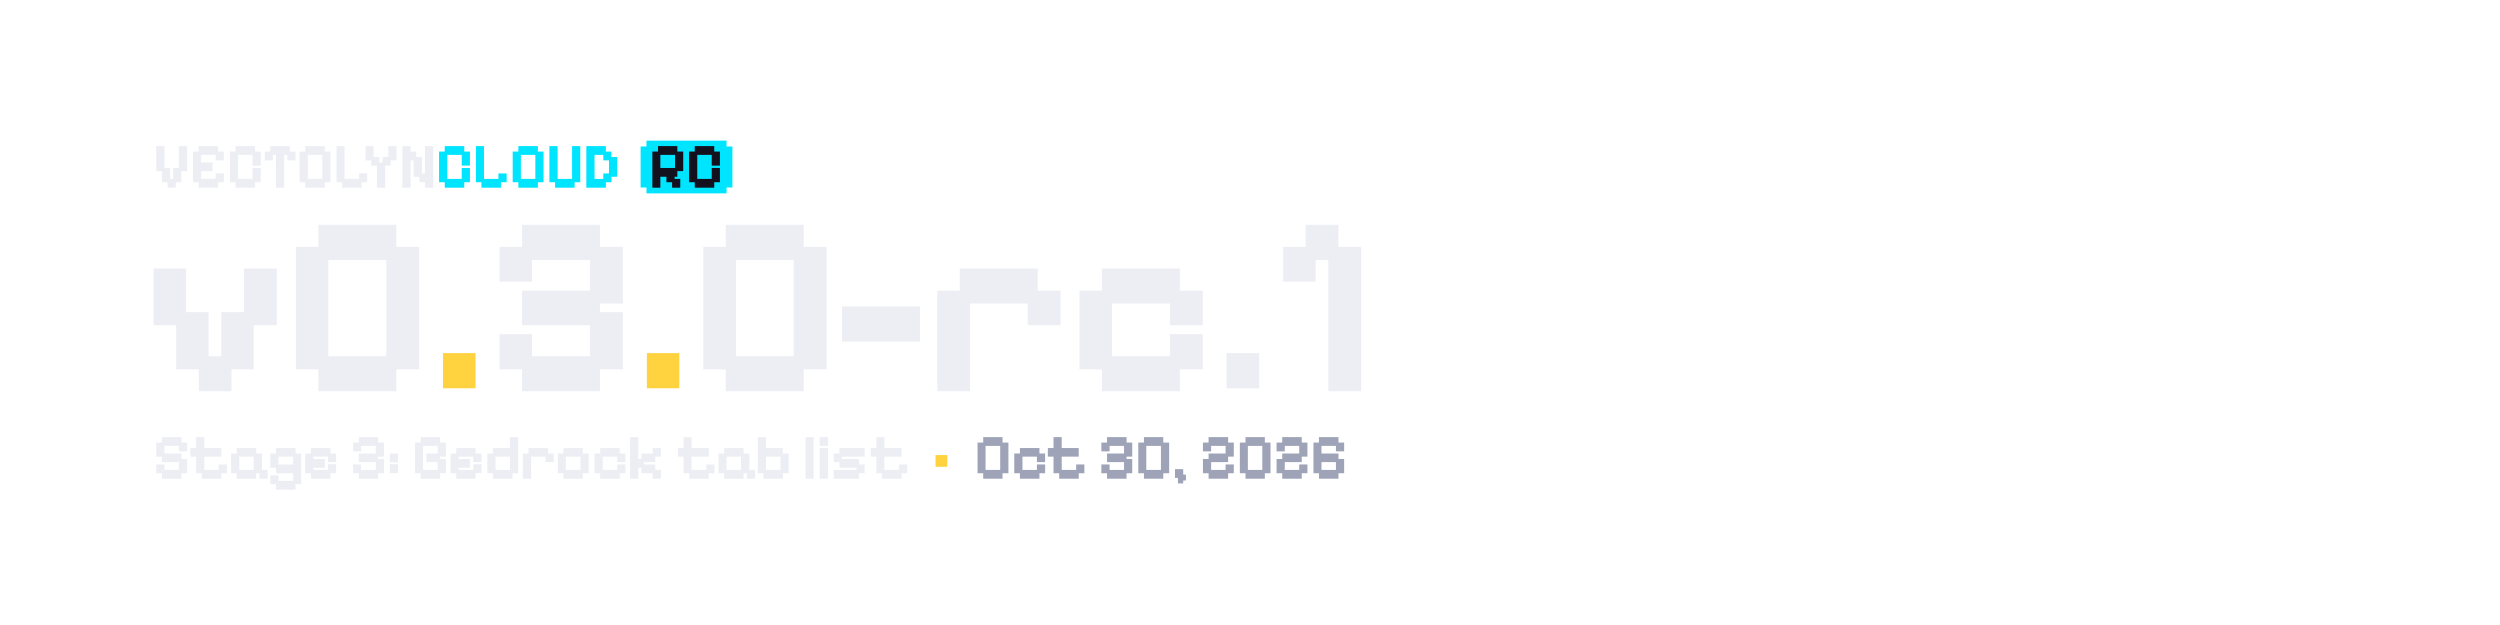
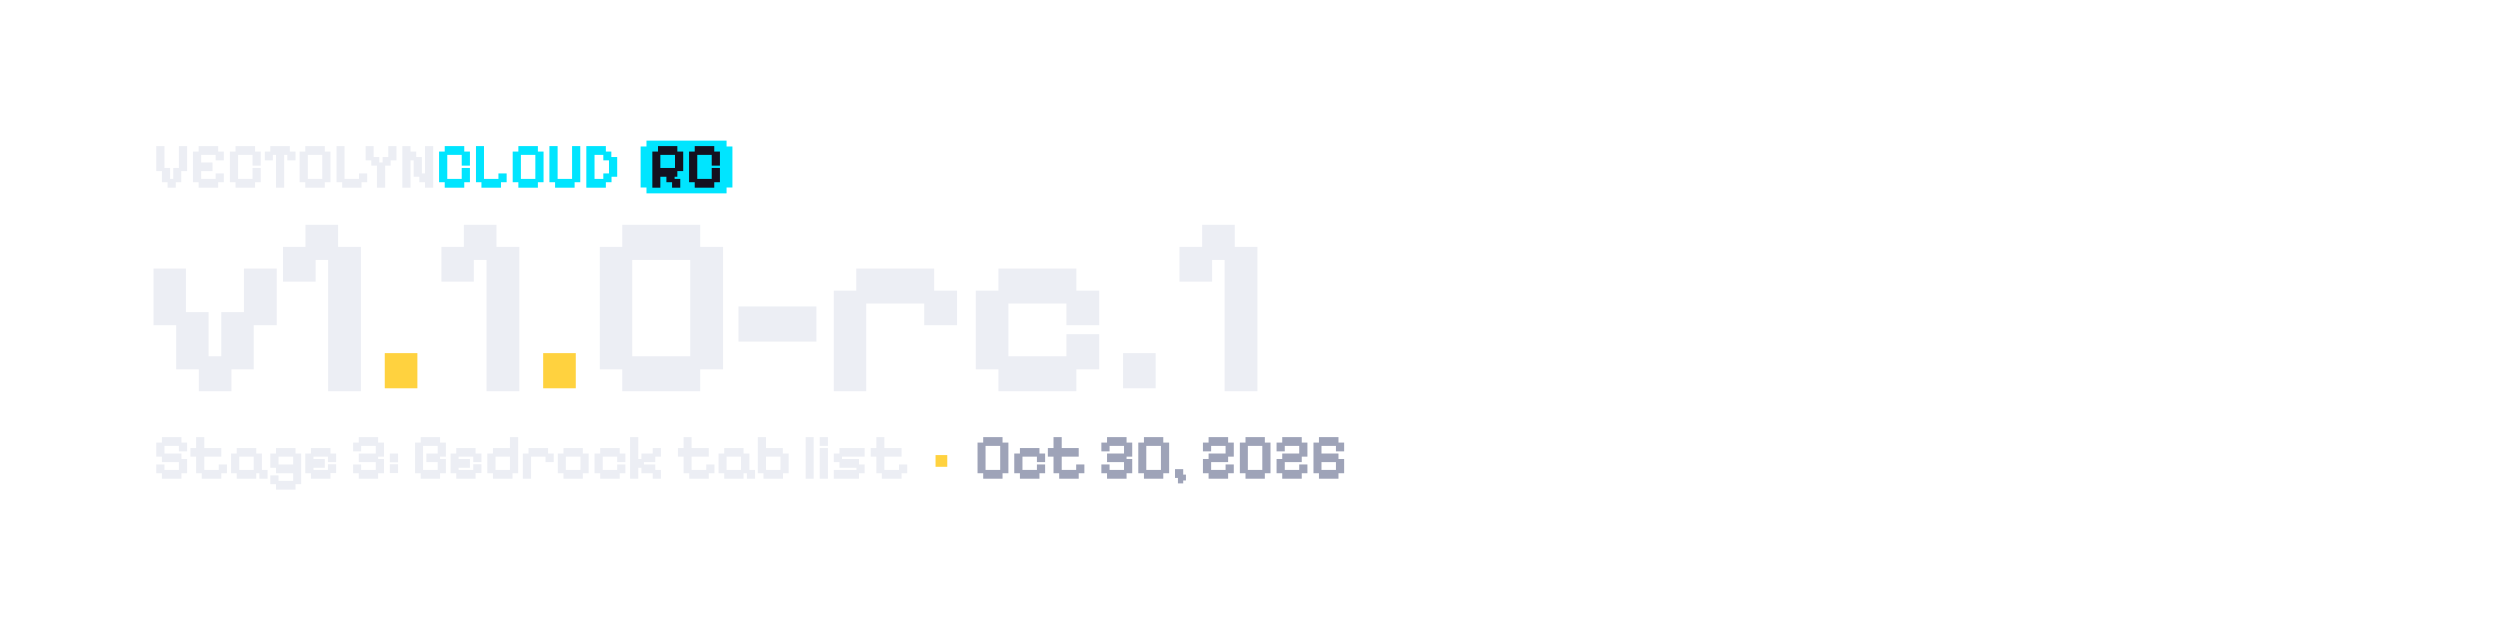
- <svg xmlns="http://www.w3.org/2000/svg" viewBox="0 0 1280 320" width="1280" height="320" role="img" aria-label="VectolynCloud v0.3.0-rc.1 release, text layer">
+ <svg xmlns="http://www.w3.org/2000/svg" viewBox="0 0 1280 320" width="1280" height="320" role="img" aria-label="VectolynCloud v1.1.0-rc.1 release, text layer">
  <g id="slot-wordmark">
    <path d="M85.8 96.1V93.3H82.9V87.6H80V74.8H84.2V86H87.1V91.6H88.7V86H91.6V74.8H95.8V87.6H92.8V93.3H90V96.1Z M101.7 96.1V93.3H98.8V77.6H101.7V74.8H111.7V77.6H114.6V82.1H110.4V79.3H103V83.2H108.8V87.6H103V91.6H110.4V88.8H114.6V93.3H111.7V96.1Z M120.6 96.1V93.3H117.7V77.6H120.6V74.8H130.6V77.6H133.5V84.8H129.3V79.3H121.9V91.6H129.3V86H133.5V93.3H130.6V96.1Z M141.3 96.1V79.3H139.7V82.1H135.6V77.6H138.4V74.8H148.4V77.6H151.3V82.1H147.1V79.3H145.5V96.1Z M156.3 96.1V93.3H153.4V77.6H156.3V74.8H166.3V77.6H169.2V93.3H166.3V96.1ZM157.6 91.6H165V79.3H157.6Z M175.2 96.1V93.3H172.3V74.8H176.4V91.6H183.8V88.8H188V93.3H185.1V96.1Z M193 96.1V84.8H190.1V82.1H187.2V74.8H191.3V80.4H194.2V83.2H195.9V80.4H198.8V74.8H203V82.1H200V84.8H197.2V96.1Z M206 96.1V74.8H210.2V77.6H213.1V80.4H216V88.8H217.6V74.8H221.8V96.1H217.6V93.3H214.7V90.5H211.8V82.1H210.2V96.1Z" fill="#ECEEF4" />
    <path d="M227.7 96.1V93.3H224.8V77.6H227.7V74.8H237.7V77.6H240.6V84.8H236.4V79.3H229V91.6H236.4V86H240.6V93.3H237.7V96.1Z M246.5 96.1V93.3H243.7V74.8H247.8V91.6H255.2V88.8H259.4V93.3H256.5V96.1Z M265.4 96.1V93.3H262.5V77.6H265.4V74.8H275.4V77.6H278.3V93.3H275.4V96.1ZM266.7 91.6H274.1V79.3H266.7Z M284.2 96.1V93.3H281.3V74.8H285.5V91.6H292.9V74.8H297.1V93.3H294.2V96.1Z M300.2 96.1V74.8H310.2V77.6H313V80.4H316V90.5H313.1V93.3H310.2V96.1ZM304.4 91.6H308.9V88.8H311.8V82.1H308.9V79.3H304.4Z" fill="#00E5FF" />
  </g>
  <g id="slot-badge" data-label="RC">
    <path id="badge-bg" d="M331 72L372 72L372 75L375 75L375 96L372 96L372 99L331 99L331 96L328 96L328 75L331 75Z" fill="#00E5FF" />
    <path d="M334 96.1V77.6H336.9V74.8H346.8V77.6H349.8V87.6H346.8V90.5H345.4V91.6H348.3V96.1H344.1V93.3H341.2V90.5H338.1V96.1ZM338.1 86H345.6V79.3H338.1Z M355.7 96.1V93.3H352.8V77.6H355.7V74.8H365.7V77.6H368.6V84.8H364.4V79.3H357V91.6H364.4V86H368.6V93.3H365.7V96.1Z" fill="#14111F" />
  </g>
  <g id="slot-version" data-u="12">
-     <path d="M101.8 200.3V189.1H90.2V166.5H78.6V137.5H95.2V159.8H106.8V182.4H113.3V159.8H124.9V137.5H141.7V166.5H129.9V189.1H118.5V200.3Z M163 200.3V189.1H151.5V126.4H163V115.1H202.9V126.4H214.6V189.1H202.9V200.3ZM168.1 182.4H197.8V133.1H168.1Z M267.3 200.3V189.1H255.8V171.1H272.4V182.4H302.1V166.5H267.3V148.8H302.1V133.1H272.4V144.2H255.8V126.4H267.3V115.1H307.2V126.4H318.9V155.4H307.2V159.8H318.9V189.1H307.2V200.3Z M371.6 200.3V189.1H360.1V126.4H371.6V115.1H411.5V126.4H423.2V189.1H411.5V200.3ZM376.8 182.4H406.4V133.1H376.8Z M431.1 174.9V156.9H471V174.9Z M479.9 200.3V148.8H491.4V137.5H531.3V148.8H543V166.5H526.2V155.4H496.6V200.3Z M564.2 200.3V189.1H552.7V148.8H564.2V137.5H604.1V148.8H615.8V166.5H599V155.4H569.3V182.4H599V171.1H615.8V189.1H604.1V200.3Z M628 198.8V180.8H644.7V198.8Z M680.1 200.3V133.1H673.6V144.2H657V126.4H668.5V115.1H685.2V126.4H696.9V200.3Z" fill="#ECEEF4" />
-     <path d="M226.8 198.8V180.8H243.5V198.8Z M331.2 198.8V180.8H347.8V198.8Z" fill="#FFD23F" />
+     <path d="M101.8 200.3V189.1H90.2V166.5H78.6V137.5H95.2V159.8H106.8V182.4H113.3V159.8H124.9V137.5H141.7V166.5H129.9V189.1H118.5V200.3Z M168 200.3V133.1H161.6V144.2H144.9V126.4H156.4V115.1H173.1V126.4H184.8V200.3Z M249.1 200.3V133.1H242.6V144.2H226V126.4H237.5V115.1H254.2V126.4H265.9V200.3Z M318.6 200.3V189.1H307.1V126.4H318.6V115.1H358.5V126.4H370.2V189.1H358.5V200.3ZM323.7 182.4H353.4V133.1H323.7Z M378.1 174.9V156.9H418V174.9Z M426.9 200.3V148.8H438.4V137.5H478.3V148.8H490V166.5H473.2V155.4H443.5V200.3Z M511.2 200.3V189.1H499.6V148.8H511.2V137.5H551.1V148.8H562.8V166.5H546V155.4H516.3V182.4H546V171.1H562.8V189.1H551.1V200.3Z M575 198.8V180.8H591.7V198.8Z M627 200.3V133.1H620.6V144.2H603.9V126.4H615.5V115.1H632.2V126.4H643.8V200.3Z" fill="#ECEEF4" />
+     <path d="M197 198.8V180.8H213.7V198.8Z M278.1 198.8V180.8H294.8V198.8Z" fill="#FFD23F" />
  </g>
  <g id="slot-title">
    <path d="M82.9 245.1V242.3H80V237.8H84.2V240.6H91.6V236.6H82.9V233.8H80V226.6H82.9V223.8H92.9V226.6H95.8V231.1H91.6V228.3H84.2V232.2H92.9V235H95.8V242.3H92.9V245.1Z M103.3 245.1V242.3H100.4V233.8H97.5V229.4H100.4V223.8H104.6V229.4H113.3V233.8H104.6V240.6H112V237.8H116.2V242.3H113.3V245.1Z M121.2 245.1V242.3H118.3V232.2H121.2V229.4H131.2V232.2H134.1V240.6H137V245.1H132.8V242.3H131.2V245.1ZM122.5 240.6H129.9V233.8H122.5Z M141.3 250.7V247.9H138.4V243.4H142.6V246.2H150.1V242.3H141.3V239.5H138.4V232.2H141.3V229.4H151.3V232.2H154.2V247.9H151.3V250.7ZM142.6 237.8H150.1V233.8H142.6Z M159.2 245.1V242.3H156.3V232.2H159.2V229.4H169.2V232.2H172.1V236.6H167.9V233.8H160.5V235H166.3V239.5H160.5V240.6H167.9V237.7H172.1V242.2H169.2V245.1Z M183.7 245.1V242.3H180.8V237.8H184.9V240.6H192.4V236.6H183.7V232.2H192.4V228.3H184.9V231.1H180.8V226.6H183.7V223.8H193.6V226.6H196.6V233.8H193.6V235H196.6V242.3H193.6V245.1Z M199.6 242.2V237.7H203.8V242.2ZM199.6 236.7V232.2H203.8V236.7Z M215.4 245.1V242.3H212.5V226.6H215.4V223.8H225.3V226.6H228.3V233.8H225.3V235H228.3V242.3H225.3V245.1ZM216.6 240.6H224.1V236.6H218.3V232.2H224.1V228.3H216.6Z M233.6 245.1V242.3H230.7V232.2H233.6V229.4H243.5V232.2H246.5V236.6H242.3V233.8H234.8V235H240.6V239.5H234.8V240.6H242.3V237.7H246.5V242.2H243.5V245.1Z M252.4 245.1V242.3H249.5V232.2H252.4V229.4H261.1V223.8H265.3V242.3H262.4V245.1ZM253.7 240.6H261.1V233.8H253.7Z M267.7 245.1V232.2H270.6V229.4H280.6V232.2H283.5V236.6H279.3V233.8H271.9V245.1Z M288.5 245.1V242.3H285.6V232.2H288.5V229.4H298.4V232.2H301.4V242.3H298.4V245.1ZM289.7 240.6H297.2V233.8H289.7Z M307.3 245.1V242.3H304.4V232.2H307.3V229.4H317.3V232.2H320.2V236.6H316V233.8H308.6V240.6H316V237.8H320.2V242.3H317.3V245.1Z M322.6 245.1V223.8H326.8V235H328.4V232.2H334.2V229.4H338.4V233.8H335.5V236.6H329.7V237.8H335.5V240.6H338.4V245.1H334.2V242.3H328.4V239.5H326.8V245.1Z M352.9 245.1V242.3H350V233.8H347.1V229.4H350V223.8H354.1V229.4H362.9V233.8H354.1V240.6H361.6V237.8H365.8V242.3H362.9V245.1Z M370.8 245.1V242.3H367.9V232.2H370.8V229.4H380.7V232.2H383.7V240.6H386.6V245.1H382.4V242.3H380.7V245.1ZM372 240.6H379.4V233.8H372Z M390.9 245.1V242.3H388V223.8H392.2V229.4H400.8V232.2H403.8V242.3H400.9V245.1ZM392.2 240.6H399.6V233.8H392.2Z M412.5 245.1V223.8H416.6V245.1Z M419.7 245.1V229.4H423.9V245.1ZM419.7 228.3V223.8H423.9V228.3Z M426.9 245.1V240.6H438.5V239.5H429.8V236.6H426.9V232.2H429.8V229.4H442.7V233.8H431.1V235H439.8V237.8H442.7V242.3H439.8V245.1Z M451.5 245.1V242.3H448.7V233.8H445.8V229.4H448.7V223.8H452.8V229.4H461.6V233.8H452.8V240.6H460.3V237.8H464.5V242.3H461.6V245.1Z" fill="#ECEEF4" />
  </g>
  <rect x="479" y="233" width="6" height="6" fill="#FFD23F" />
  <g id="slot-date">
    <path d="M503.4 245.1V242.3H500.5V226.6H503.4V223.8H513.3V226.6H516.3V242.3H513.3V245.1ZM504.6 240.6H512.1V228.3H504.6Z M522.2 245.1V242.3H519.3V232.2H522.2V229.4H532.2V232.2H535.1V236.6H530.9V233.8H523.5V240.6H530.9V237.8H535.1V242.3H532.2V245.1Z M542.3 245.1V242.3H539.4V233.8H536.5V229.4H539.4V223.8H543.6V229.4H552.3V233.8H543.6V240.6H551V237.8H555.2V242.3H552.3V245.1Z M566.8 245.1V242.3H563.9V237.8H568.1V240.6H575.5V236.6H566.8V232.2H575.5V228.3H568.1V231.1H563.9V226.6H566.8V223.8H576.8V226.6H579.7V233.8H576.8V235H579.7V242.3H576.8V245.1Z M585.7 245.1V242.3H582.8V226.6H585.7V223.8H595.6V226.6H598.6V242.3H595.6V245.1ZM586.9 240.6H594.4V228.3H586.9Z M603.1 247.5V246V245.4V244.7H601.6V240.2H605.8V243H607.2V246H605.8V247.5Z M618.8 245.1V242.3H615.9V235H618.8V232.2H627.5V228.3H620.1V231.1H615.9V226.6H618.8V223.8H628.8V226.6H631.7V233.8H628.8V236.6H620.1V240.6H627.5V237.8H631.7V242.3H628.8V245.1Z M637.7 245.1V242.3H634.8V226.6H637.7V223.8H647.6V226.6H650.5V242.3H647.6V245.1ZM638.9 240.6H646.3V228.3H638.9Z M656.5 245.1V242.3H653.6V235H656.5V232.2H665.2V228.3H657.8V231.1H653.6V226.6H656.5V223.8H666.5V226.6H669.4V233.8H666.5V236.6H657.8V240.6H665.2V237.8H669.4V242.3H666.5V245.1Z M675.3 245.1V242.3H672.5V226.6H675.3V223.8H685.3V226.6H688.2V231.1H684V228.3H676.6V232.2H685.3V235H688.2V242.3H685.3V245.1ZM676.6 240.6H684V236.6H676.6Z" fill="#9EA3B8" />
  </g>
</svg>
